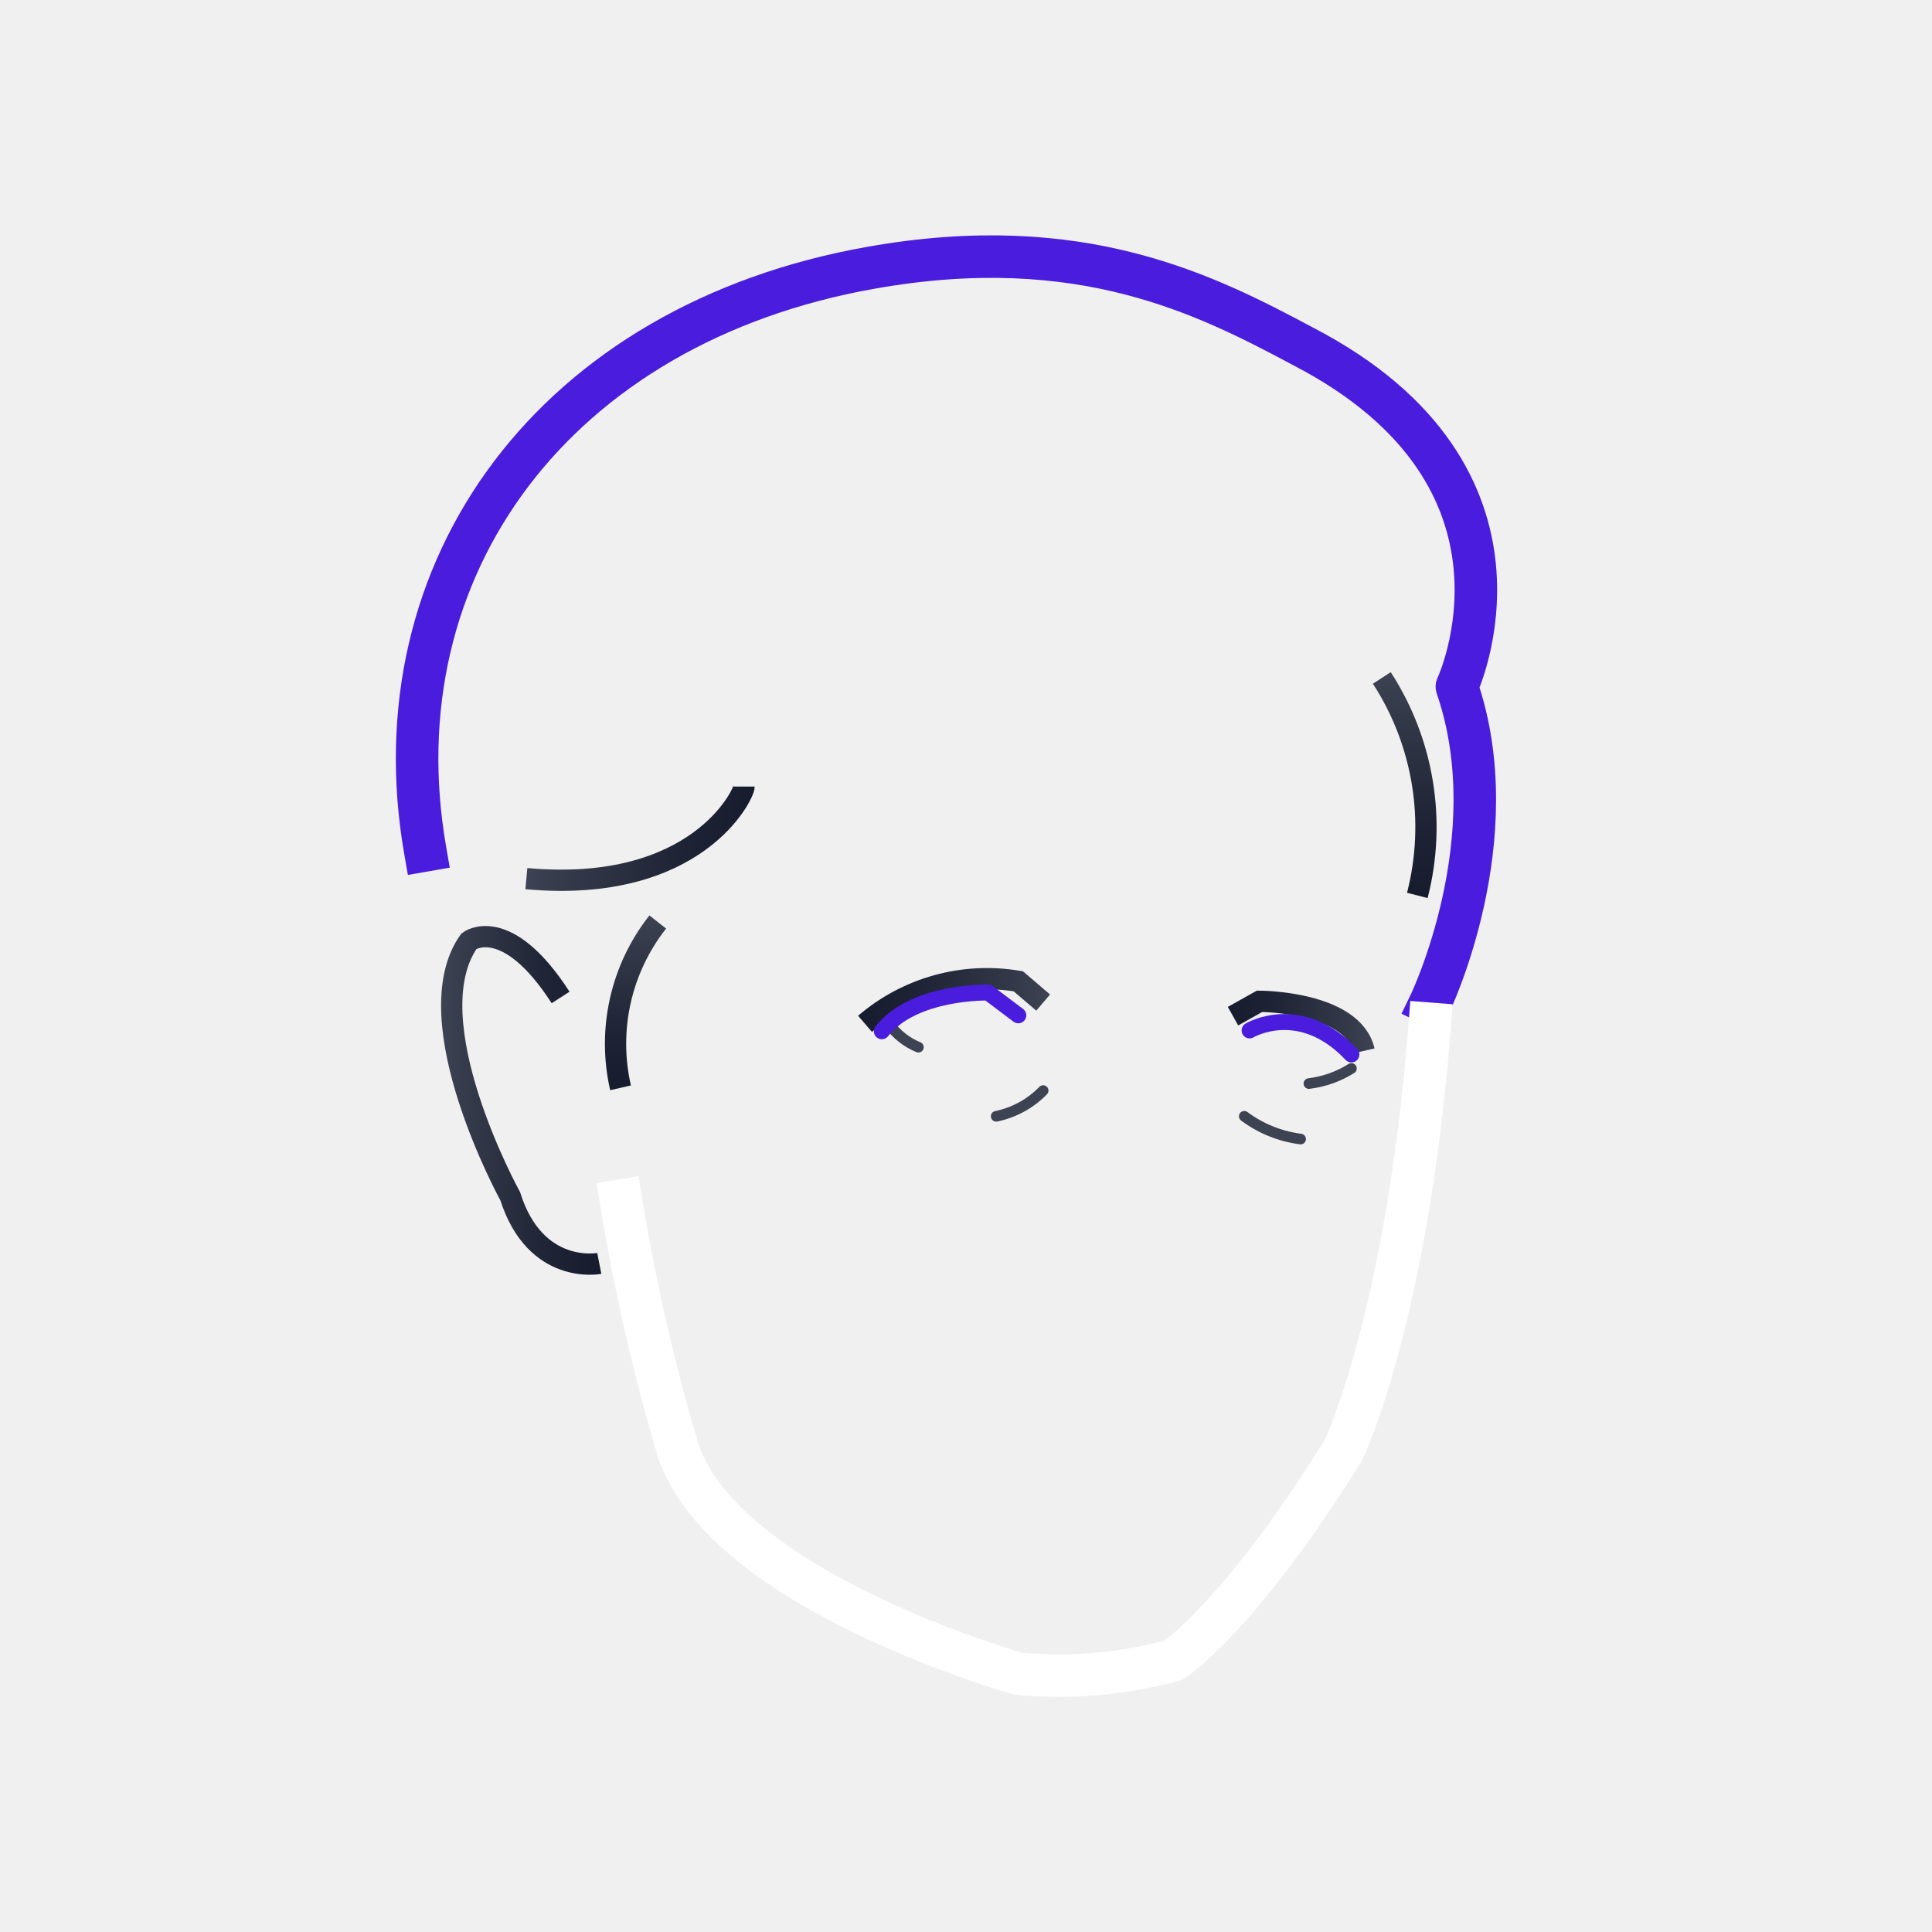
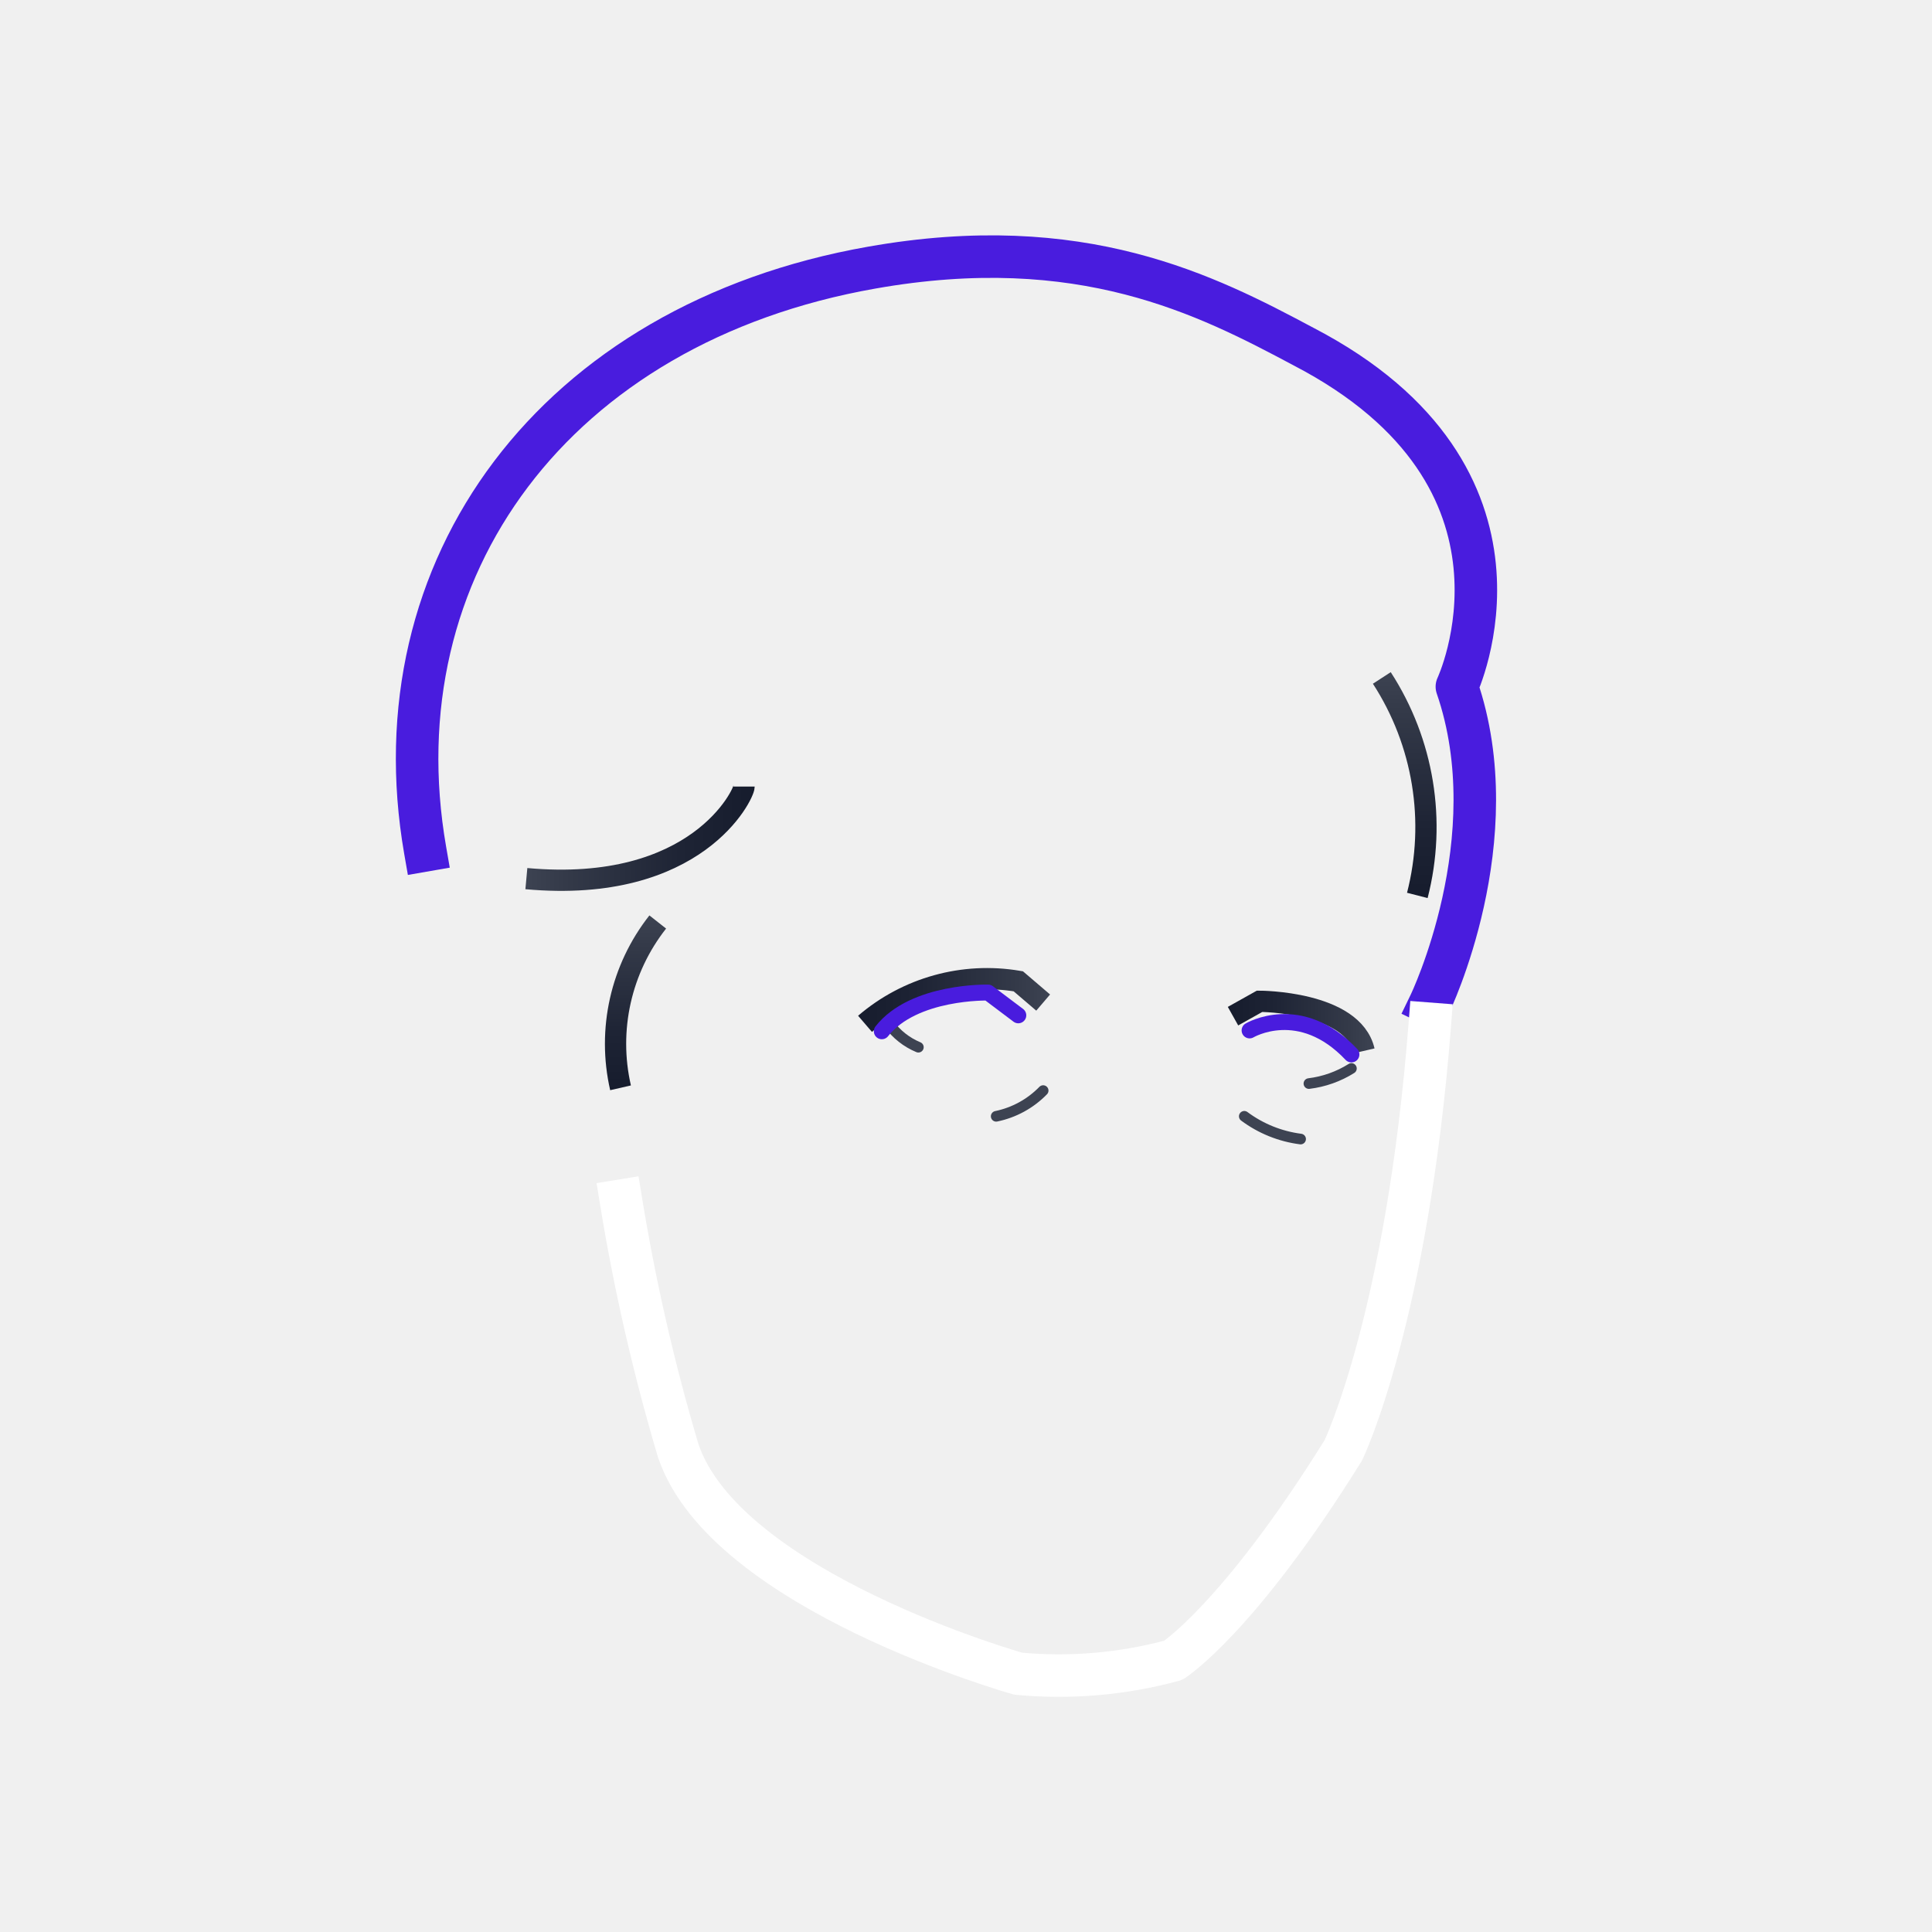
<svg xmlns="http://www.w3.org/2000/svg" xmlns:xlink="http://www.w3.org/1999/xlink" id="Livello_1" data-name="Livello 1" viewBox="0 0 90.88 90.88">
  <defs>
-     <style>.cls-1,.cls-10,.cls-2,.cls-3,.cls-4,.cls-5,.cls-6,.cls-7,.cls-8,.cls-9{fill:none;}.cls-1{stroke:#3d4352;stroke-width:0.5px;}.cls-1,.cls-10{stroke-linecap:round;}.cls-1,.cls-10,.cls-5,.cls-9{stroke-linejoin:round;}.cls-2,.cls-3,.cls-4,.cls-6,.cls-7,.cls-8{stroke-miterlimit:10;}.cls-2{stroke:url(#Sfumatura_senza_nome_45);}.cls-3{stroke:url(#Sfumatura_senza_nome_45-2);}.cls-4{stroke:url(#Sfumatura_senza_nome_30);}.cls-10,.cls-5{stroke:#491cde;}.cls-5,.cls-9{stroke-linecap:square;stroke-width:2px;}.cls-6{stroke:url(#Sfumatura_senza_nome_68);}.cls-7{stroke:url(#Sfumatura_senza_nome_30-2);}.cls-8{stroke:url(#Sfumatura_senza_nome_45-3);}.cls-9{stroke:#fff;}.cls-10{stroke-width:0.75px;}</style>
+     <style>.cls-1,.cls-2,.cls-3,.cls-4,.cls-5,.cls-6,.cls-7,.cls-8,.cls-9{fill:none;}.cls-1{stroke:#3d4352;stroke-width:0.5px;}.cls-1,.cls-9{stroke-linecap:round;}.cls-1,.cls-4,.cls-8,.cls-9{stroke-linejoin:round;}.cls-2,.cls-3,.cls-5,.cls-6,.cls-7{stroke-miterlimit:10;}.cls-2{stroke:url(#Sfumatura_senza_nome_45);}.cls-3{stroke:url(#Sfumatura_senza_nome_45-2);}.cls-4,.cls-9{stroke:#491cde;}.cls-4,.cls-8{stroke-linecap:square;stroke-width:2px;}.cls-5{stroke:url(#Sfumatura_senza_nome_68);}.cls-6{stroke:url(#Sfumatura_senza_nome_30);}.cls-7{stroke:url(#Sfumatura_senza_nome_45-3);}.cls-8{stroke:#fff;}.cls-9{stroke-width:0.75px;}</style>
    <linearGradient id="Sfumatura_senza_nome_45" x1="40.34" y1="47.02" x2="49.39" y2="47.02" gradientUnits="userSpaceOnUse">
      <stop offset="0" stop-color="#161c2d" />
      <stop offset="0.33" stop-color="#1e2435" />
      <stop offset="0.83" stop-color="#343a49" />
      <stop offset="1" stop-color="#3d4352" />
    </linearGradient>
    <linearGradient id="Sfumatura_senza_nome_45-2" x1="57.74" y1="48.07" x2="64.64" y2="48.07" xlink:href="#Sfumatura_senza_nome_45" />
-     <linearGradient id="Sfumatura_senza_nome_30" x1="20.76" y1="51.75" x2="28.29" y2="51.75" gradientUnits="userSpaceOnUse">
+     <linearGradient id="Sfumatura_senza_nome_68" x1="66.11" y1="42.24" x2="66.11" y2="31.59" xlink:href="#Sfumatura_senza_nome_45" />
+     <linearGradient id="Sfumatura_senza_nome_30" x1="24.75" y1="39.39" x2="35.53" y2="39.39" gradientUnits="userSpaceOnUse">
      <stop offset="0" stop-color="#3d4352" />
      <stop offset="0.17" stop-color="#343a49" />
      <stop offset="0.67" stop-color="#1e2435" />
      <stop offset="1" stop-color="#161c2d" />
    </linearGradient>
-     <linearGradient id="Sfumatura_senza_nome_68" x1="66.11" y1="42.24" x2="66.11" y2="31.59" xlink:href="#Sfumatura_senza_nome_45" />
-     <linearGradient id="Sfumatura_senza_nome_30-2" x1="24.75" y1="39.39" x2="35.53" y2="39.39" xlink:href="#Sfumatura_senza_nome_30" />
    <linearGradient id="Sfumatura_senza_nome_45-3" x1="29.91" y1="51.27" x2="29.91" y2="43.03" xlink:href="#Sfumatura_senza_nome_45" />
  </defs>
  <path class="cls-1" d="M63.57,50.26a4.87,4.87,0,0,1-2,.71" />
  <path class="cls-1" d="M41.81,48.16a3.25,3.25,0,0,0,1.39,1.1" />
  <path class="cls-2" d="M40.69,48.16a8.81,8.81,0,0,1,7.21-2l1.17,1" />
  <path class="cls-3" d="M58,47.8l1.25-.7s4.38,0,4.92,2.33" />
  <path class="cls-1" d="M58.53,52.51a5.64,5.64,0,0,0,2.65,1.07" />
  <path class="cls-1" d="M49.07,51.3a4.29,4.29,0,0,1-2.21,1.21" />
-   <path class="cls-4" d="M28.19,59.43s-3,.59-4.19-3.16c0,0-4.56-8.28-1.94-12,0,0,1.75-1.32,4.31,2.65" />
-   <path class="cls-5" d="M67.26,47.22S71,39.47,68.53,32.3c0,0,4.64-9.84-7.22-16C56.77,13.88,50.88,10.84,41,12.59,26.08,15.22,17.69,26.72,20,40" />
-   <path class="cls-6" d="M65,31.89a12.9,12.9,0,0,1,1.67,10.23" />
-   <path class="cls-7" d="M35,37c0,.36-2.21,5.06-10.24,4.33" />
-   <path class="cls-8" d="M30.94,43.37a9.26,9.26,0,0,0-1.75,7.8" />
-   <path class="cls-9" d="M67.26,48.16C66.19,62,63.19,68.22,63.19,68.22c-4.94,7.94-8,9.88-8,9.88a20.56,20.56,0,0,1-7.29.63s-13.77-3.87-16-10.5a94.69,94.69,0,0,1-2.69-11.75" />
-   <path class="cls-10" d="M58.78,48.47s2.38-1.42,4.79,1.13" />
-   <path class="cls-10" d="M47.9,47.76l-1.42-1.07s-3.5-.09-5,1.82" />
+   <path class="cls-4" d="M67.26,47.22S71,39.47,68.53,32.3c0,0,4.64-9.84-7.22-16C56.77,13.88,50.88,10.84,41,12.59,26.08,15.22,17.69,26.72,20,40" />
+   <path class="cls-5" d="M65,31.89a12.9,12.9,0,0,1,1.67,10.23" />
+   <path class="cls-6" d="M35,37c0,.36-2.21,5.06-10.24,4.33" />
+   <path class="cls-7" d="M30.94,43.37a9.26,9.26,0,0,0-1.75,7.8" />
+   <path class="cls-8" d="M67.26,48.16C66.19,62,63.19,68.22,63.19,68.22c-4.94,7.94-8,9.88-8,9.88a20.56,20.56,0,0,1-7.29.63s-13.77-3.87-16-10.5a94.69,94.69,0,0,1-2.69-11.75" />
+   <path class="cls-9" d="M58.78,48.47s2.38-1.42,4.79,1.13" />
+   <path class="cls-9" d="M47.9,47.76l-1.42-1.07s-3.5-.09-5,1.82" />
</svg>
